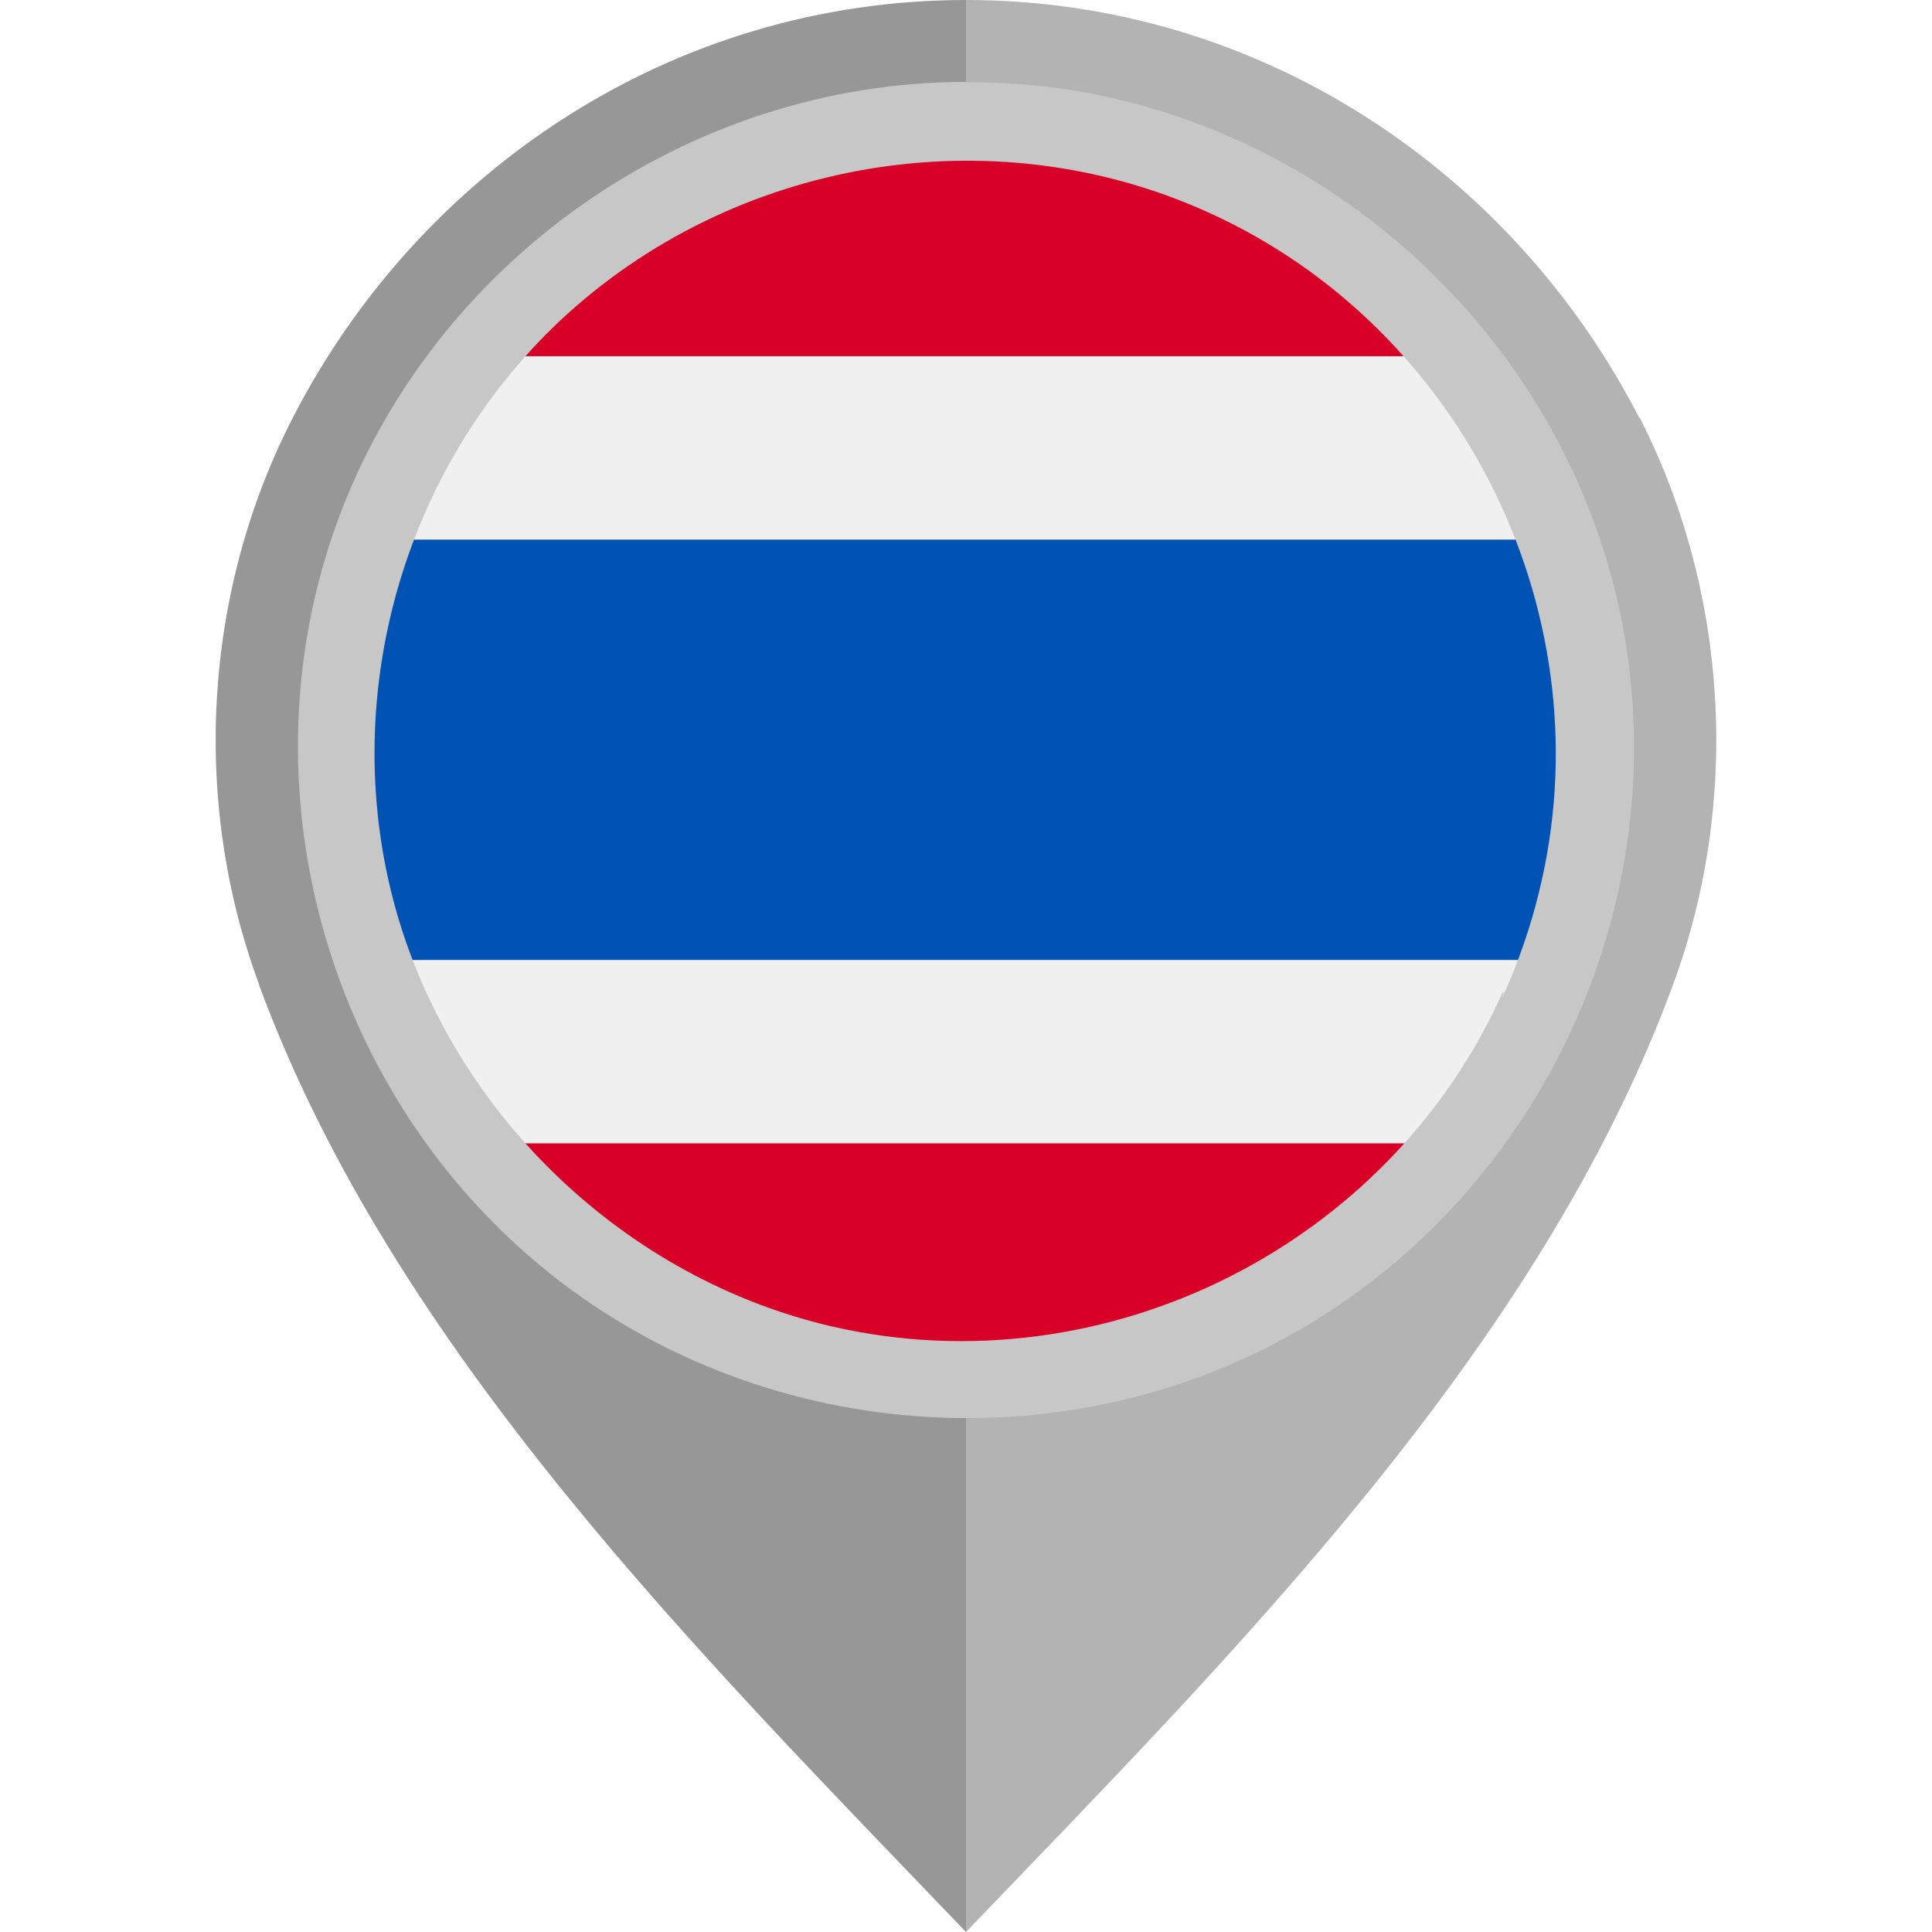
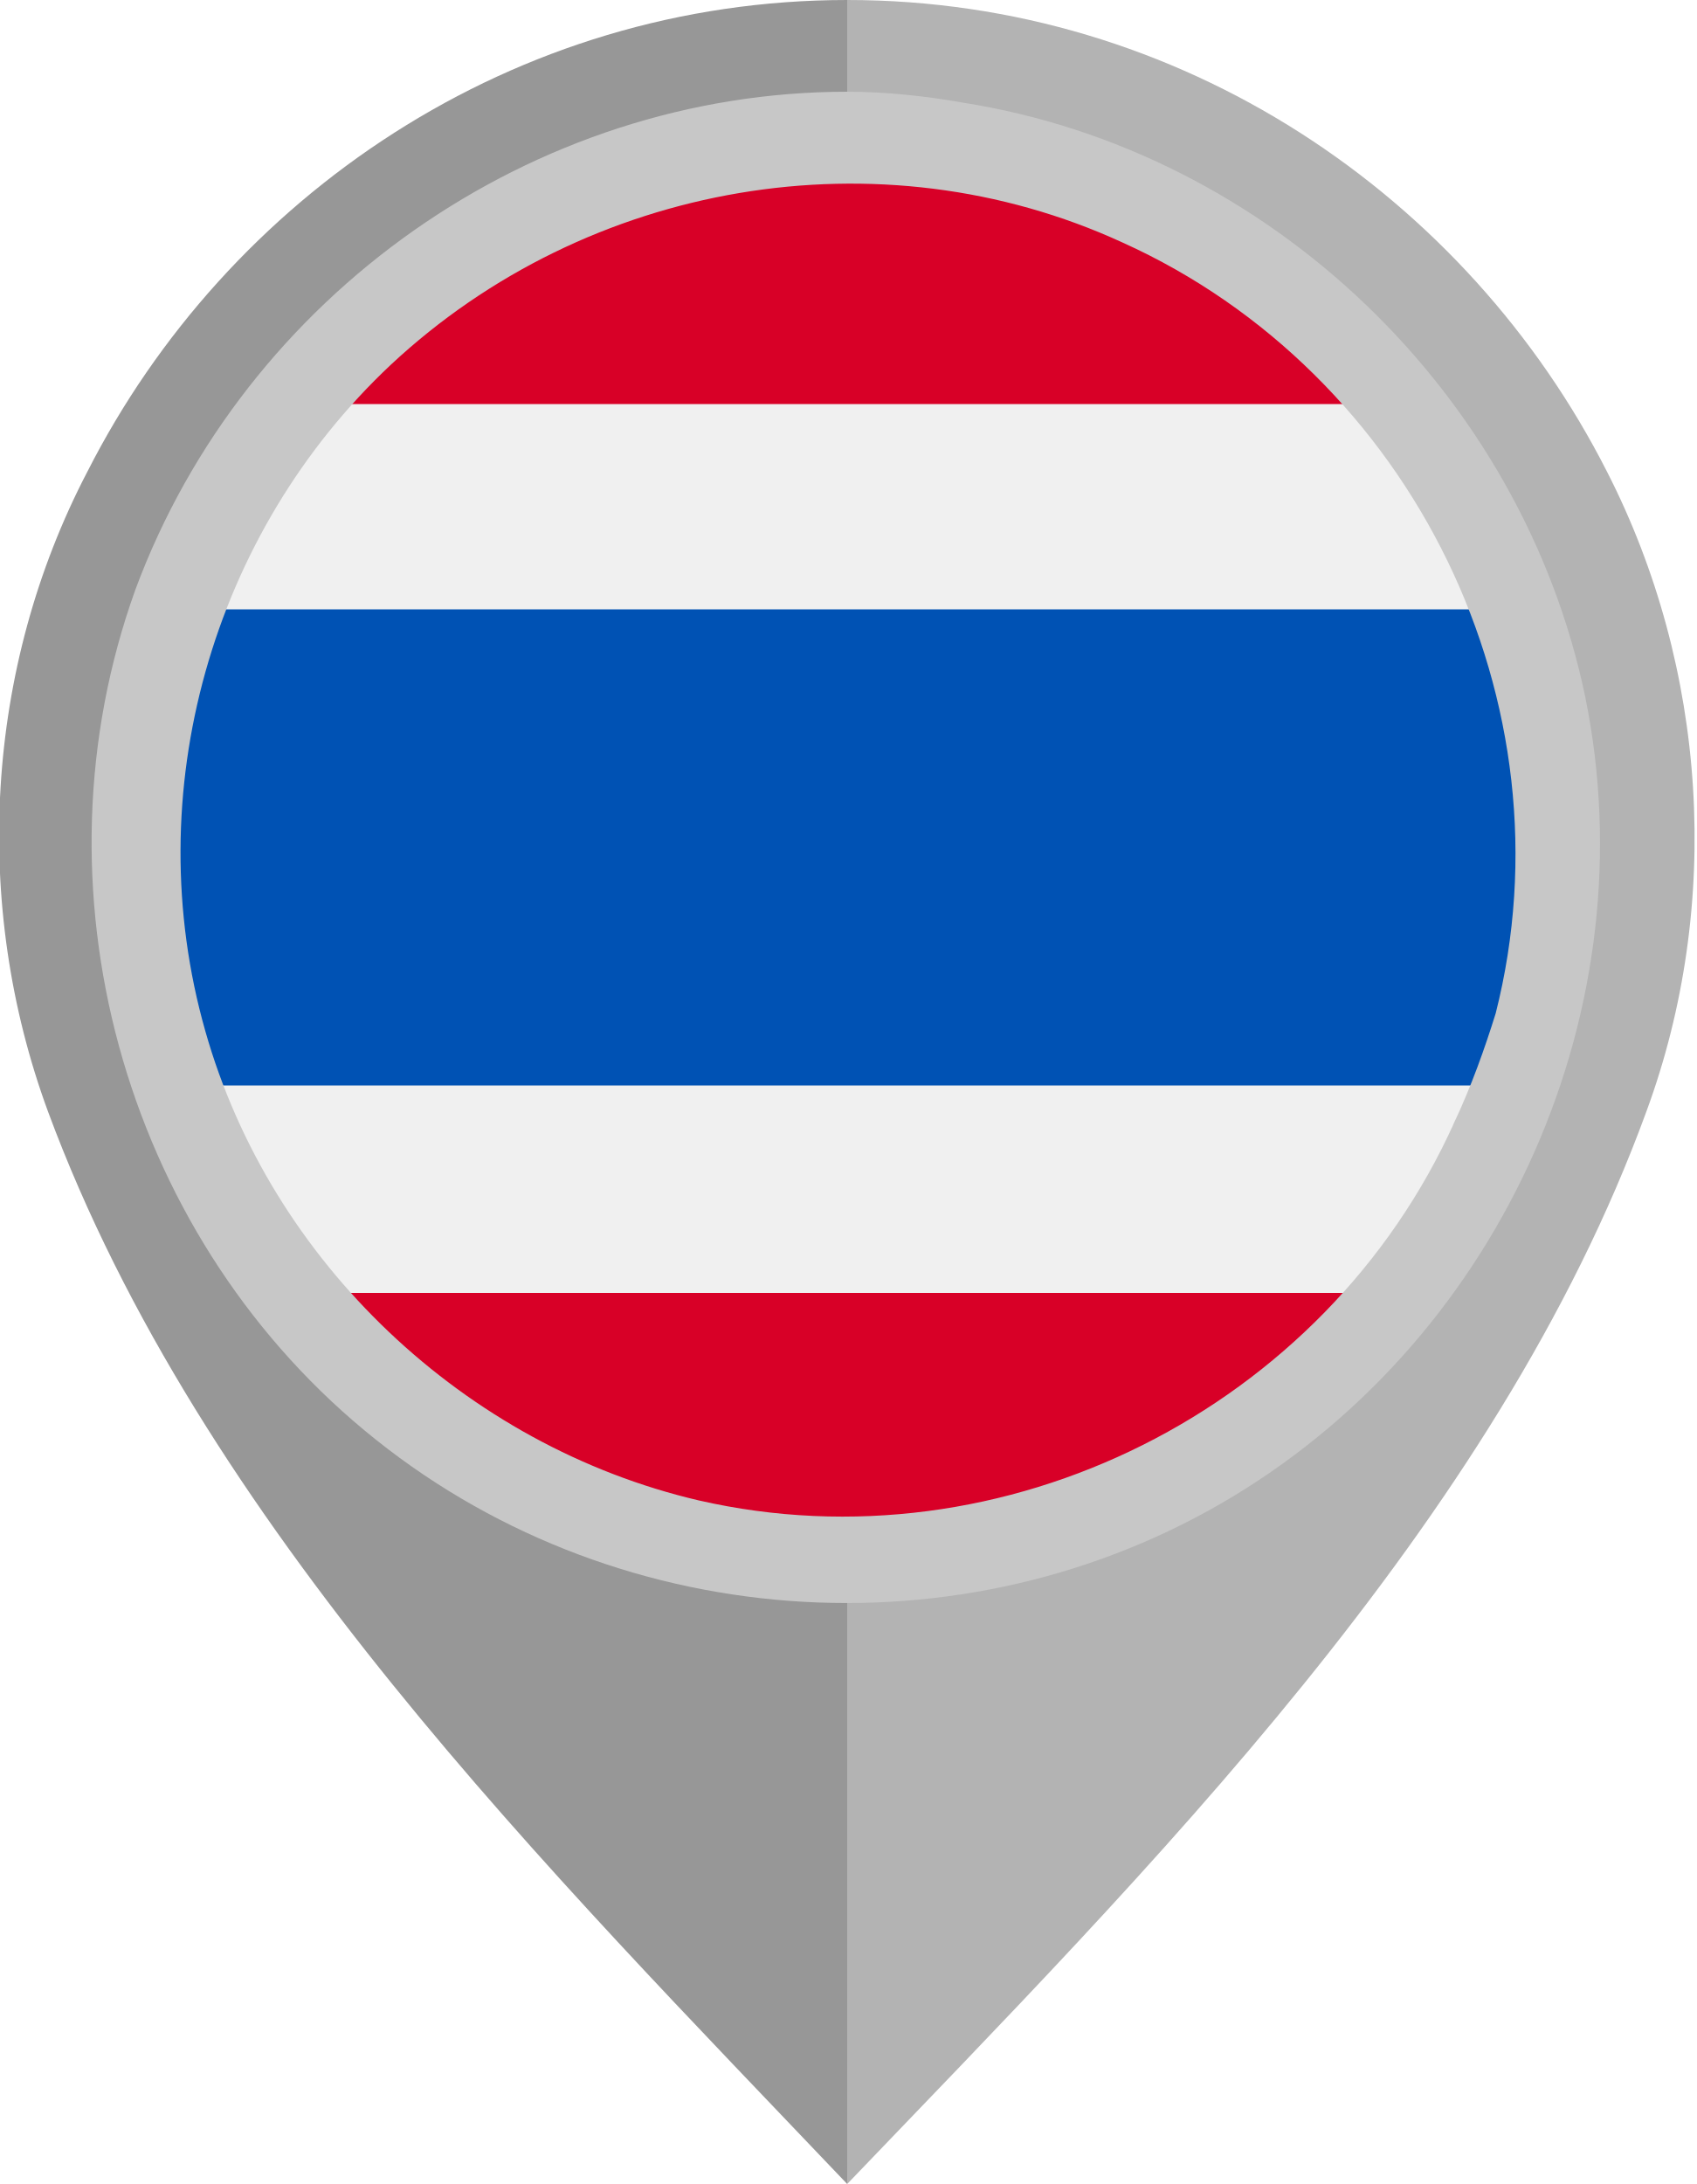
- <svg xmlns="http://www.w3.org/2000/svg" viewBox="0 0 512 512">
-   <path fill="#b3b3b3" d="M434.4 110.7C401.2 46 334.4 0 256 0v101.3c55.5 0 100.6 43.7 100.6 99.2 0 54.8-45.5 102-100.6 102V512c70.6-73.6 152-154.5 187.5-251.4 17.8-48.5 14.5-104-9-150z" />
-   <path fill="#979797" d="M68.5 260.6c35.6 97 117 177.8 187.5 251.4V302.5c-55 0-100.6-47.2-100.6-102 0-55.5 45-99.2 100.6-99.2V0C177.6 0 110.8 46 77.6 110.7c-23.6 45.8-27 101.4-9 150z" />
-   <circle cx="256" cy="198.8" r="160" fill="#f0f0f0" />
-   <path fill="#0052b4" d="M406 143H106c-6.5 17.5-10 36.2-10 55.8s3.5 38.3 10 55.6h300c6.5-17.3 10-36 10-55.6s-3.5-38.3-10-55.7z" />
-   <path fill="#d80027" d="M256 38.8c-48.5 0-92 21.6-121.3 55.6h242.6C348 60.4 304.5 38.8 256 38.8zM377.3 303H134.7c29.3 34.3 72.8 56 121.3 56s92-21.6 121.3-55.7z" />
-   <path fill="#c7c7c7" d="M256 21.7c-73.8 0-141.5 47.6-166.7 116.8-25.3 69.8-3 149.8 54 197 57.2 47.4 140.4 53.7 204 15.2 63.6-38.5 97.2-114.6 82.2-187.5-14.6-71.4-74-128-146-139.4a178.2 178.2 0 0 0-27.6-2M398.2 263c-30 67.2-105.4 105-177.4 88.6C166 339 120.5 295.8 105 241.4c-15.7-55.7 1.4-116.8 43.4-156.4C194.3 42 263 30.4 320 56.2c68.3 30.7 106 108 87.7 180.8-2.2 9-5.3 17.7-9 26.2-2.2 4.6 1.4-3.5 0 0" />
+ <svg xmlns="http://www.w3.org/2000/svg" version="1.1" id="Layer_1" x="0px" y="0px" width="77.7px" height="100px" viewBox="383.2 200 77.7 100" style="enable-background:new 383.2 200 77.7 100;" xml:space="preserve">
+   <style type="text/css">
+ 	  .st0{fill:#B3B3B3;}
+ 	  .st1{fill:#979797;}
+ 	  .st2{fill:#F0F0F0;}
+ 	  .st3{fill:#0052B4;}
+ 	  .st4{fill:#D80027;}
+ 	  .st5{fill:#C7C7C7;}
+ 	</style>
+   <g>
+     <path class="st0" d="M456.8,221.6C450.4,209,437.3,200,422,200v19.8c10.8,0,19.6,8.5,19.6,19.4c0,10.7-8.9,19.9-19.6,19.9V300 c13.8-14.4,29.7-30.2,36.6-49.1C462.1,241.4,461.4,230.6,456.8,221.6L456.8,221.6z" />
+     <path class="st1" d="M385.4,250.9c7,18.9,22.9,34.7,36.6,49.1v-40.9c-10.7,0-19.6-9.2-19.6-19.9c0-10.8,8.8-19.4,19.6-19.4V200 c-15.3,0-28.4,9-34.8,21.6C382.5,230.6,381.9,241.4,385.4,250.9L385.4,250.9z" />
+     <circle class="st2" cx="422" cy="238.8" r="31.2" />
+     <path class="st3" d="M451.3,227.9h-58.6c-1.3,3.4-2,7.1-2,10.9s0.7,7.5,2,10.9h58.6c1.3-3.4,2-7,2-10.9S452.6,231.3,451.3,227.9 L451.3,227.9z" />
+     <path class="st4" d="M422,207.6c-9.5,0-18,4.2-23.7,10.9h47.4C440,211.8,431.5,207.6,422,207.6z M445.7,259.2h-47.4 c5.7,6.7,14.2,10.9,23.7,10.9S440,265.9,445.7,259.2L445.7,259.2z" />
+     <path class="st5" d="M422,204.2c-14.4,0-27.6,9.3-32.6,22.8c-4.9,13.6-0.6,29.3,10.5,38.5c11.2,9.3,27.4,10.5,39.8,3 c12.4-7.5,19-22.4,16.1-36.6c-2.9-13.9-14.5-25-28.5-27.2C425.6,204.4,423.8,204.2,422,204.2 M449.8,251.4 c-5.9,13.1-20.6,20.5-34.6,17.3c-10.7-2.5-19.6-10.9-22.6-21.5c-3.1-10.9,0.3-22.8,8.5-30.5c9-8.4,22.4-10.7,33.5-5.6 c13.3,6,20.7,21.1,17.1,35.3C451.2,248,450.6,249.7,449.8,251.4C449.4,252.3,450.1,250.7,449.8,251.4" />
+   </g>
</svg>
